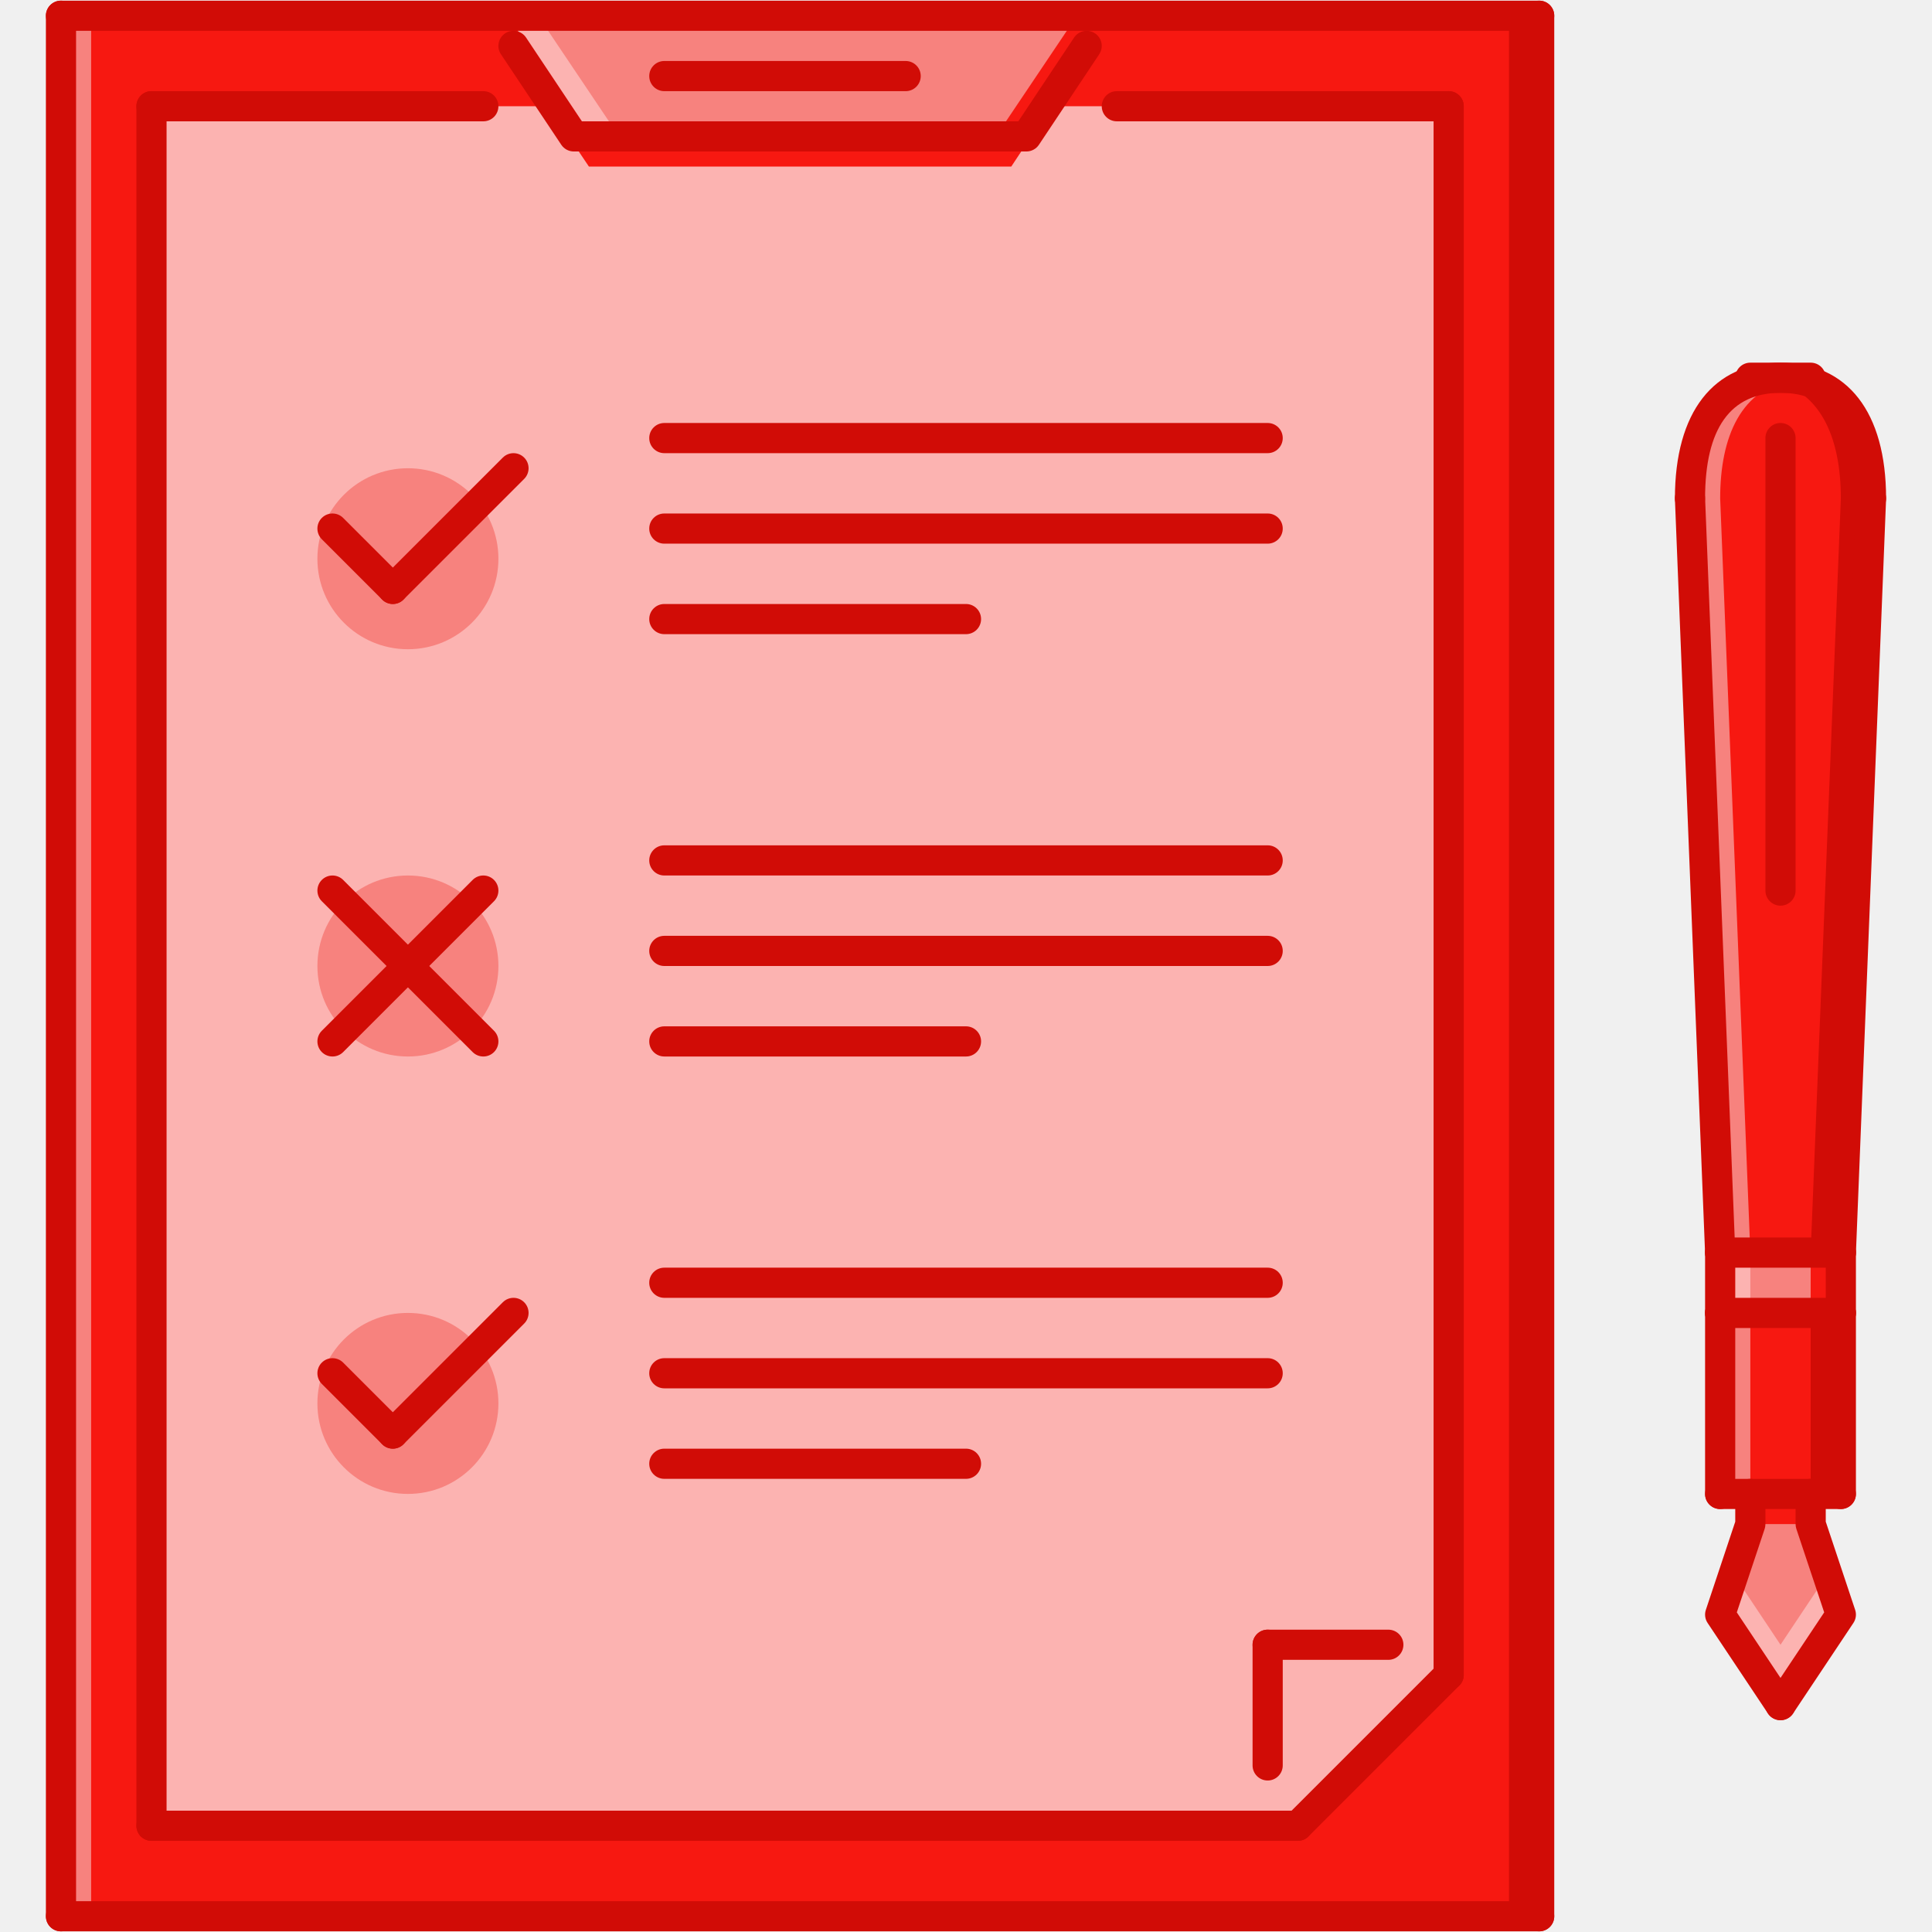
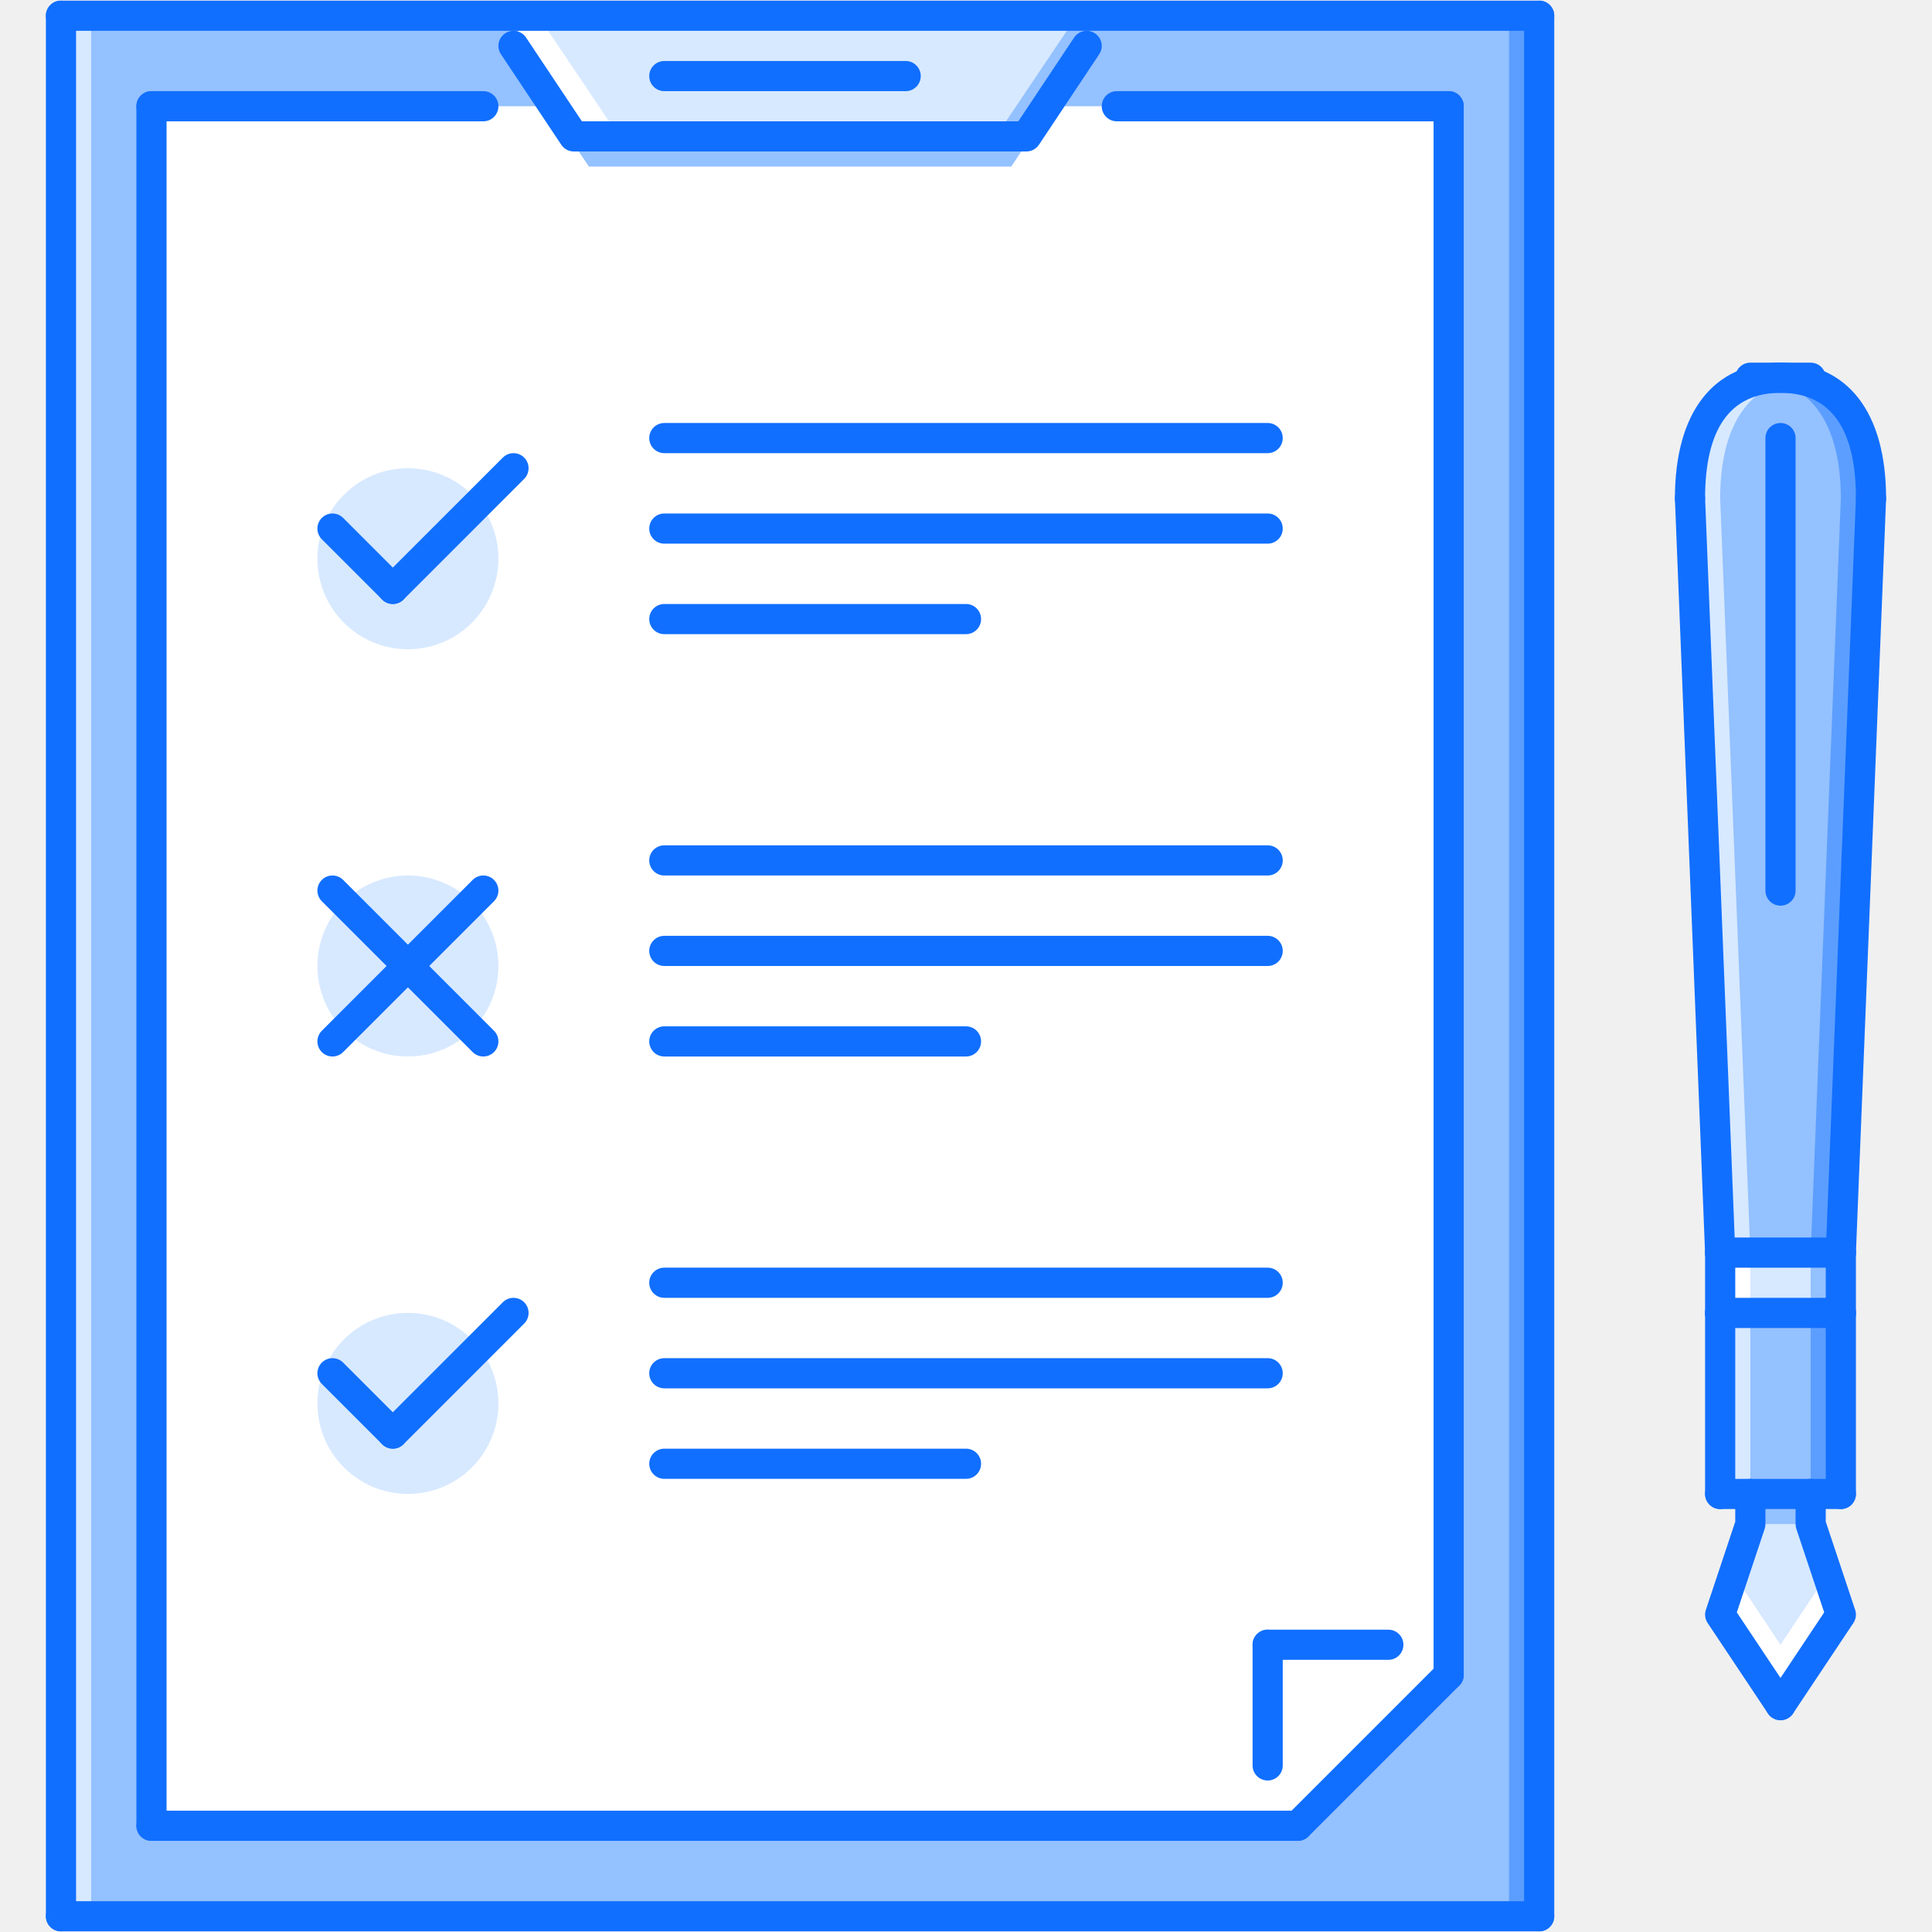
<svg xmlns="http://www.w3.org/2000/svg" version="1.1" id="Layer_1" x="0px" y="0px" width="512px" height="512px" viewBox="0 0 512 512" enable-background="new 0 0 512 512" xml:space="preserve">
-   <style>
- 	.clarity-0 {
- 	fill: #fcb3b1;
- 	}
- 
- 	.clarity-1 {
- 	fill: #f7827e;
- 	}
- 
- 	.clarity-2 {
- 	fill: #fa4943;
- 	}
- 
- 	.clarity-3 {
- 	fill: #f71811;
- 	}
- 
- 	.clarity-4 {
- 	fill: #d10c06;
- 	}
- </style>
  <g id="_x32_5_check_x2C__list_x2C__tablet_x2C__document_x2C__pen_x2C__work_x2C__office_1_">
    <g>
      <g>
-         <polygon class="clarity-1" points="479.846,395.904 479.846,403.899 487.841,427.883 471.852,451.866 455.862,427.883      463.857,403.899 463.857,395.904    " />
-       </g>
-     </g>
-     <g>
-       <g>
-         <polygon class="clarity-0" points="471.852,435.877 459.414,417.227 455.862,427.883 471.852,451.866 487.841,427.883      484.288,417.227    " />
-       </g>
-     </g>
-     <g>
-       <g>
-         <polygon class="clarity-3" points="487.841,347.938 487.841,395.904 479.846,395.904 463.857,395.904 455.862,395.904      455.862,347.938    " />
-       </g>
-     </g>
-     <g>
-       <g>
-         <rect x="455.862" y="331.948" class="clarity-1" width="31.979" height="15.989" />
-       </g>
-     </g>
-     <g>
-       <g>
-         <path class="clarity-3" d="M495.835,132.084l-7.994,199.864h-31.979l-7.995-199.864c0-17.667,6.316-31.978,23.984-31.978h0.796     C489.684,100.582,495.835,114.658,495.835,132.084z" />
-       </g>
-     </g>
-     <g>
-       <g>
-         <path class="clarity-1" d="M463.857,331.948l-7.995-199.864c0-16.208,5.434-29.448,19.955-31.549     c-1.046-0.156-2.022-0.398-3.17-0.429h-0.796c-17.668,0-23.984,14.311-23.984,31.978l7.995,199.864v15.989v47.967h7.995v-47.967     V331.948z" />
-       </g>
-     </g>
-     <g>
-       <g>
-         <path class="clarity-4" d="M479.846,331.948l7.995-199.864c0-16.208-5.435-29.448-19.956-31.549c1.047-0.156,2.022-0.398,3.17-0.429     h0.797c17.668,0,23.983,14.311,23.983,31.978l-7.994,199.864v15.989v47.967h-7.995v-47.967V331.948z" />
-       </g>
-     </g>
-     <g>
-       <g>
-         <rect x="463.857" y="395.904" class="clarity-3" width="15.988" height="7.995" />
-       </g>
-     </g>
-     <g>
-       <g>
-         <rect x="16.162" y="4.171" class="clarity-3" width="391.732" height="503.657" />
-       </g>
-     </g>
-     <g>
-       <g>
-         <polygon class="clarity-0" points="343.938,483.845 40.146,483.845 40.146,28.155 383.911,28.155 383.911,443.872    " />
-       </g>
-     </g>
-     <g>
-       <g>
-         <polygon class="clarity-1" points="289.147,4.171 134.582,4.171 156.067,36.149 267.998,36.149    " />
-       </g>
-     </g>
-     <g>
-       <g>
-         <polygon class="clarity-0" points="134.582,4.171 156.067,36.149 164.062,36.149 142.576,4.171    " />
-       </g>
-     </g>
-     <g>
-       <g>
-         <polygon class="clarity-3" points="293.395,4.171 271.909,36.149 263.915,36.149 285.4,4.171    " />
-       </g>
-     </g>
-     <g>
-       <g>
-         <rect x="16.162" y="4.171" class="clarity-1" width="7.995" height="503.657" />
-       </g>
-     </g>
-     <g>
-       <g>
-         <rect x="399.9" y="4.171" class="clarity-4" width="7.994" height="503.657" />
-       </g>
-     </g>
-     <g>
-       <g>
-         <polygon class="clarity-3" points="339.941,487.842 387.908,487.842 387.908,439.875    " />
-       </g>
-     </g>
-     <g>
-       <g>
-         <polygon class="clarity-3" points="267.998,36.149 156.067,36.149 139.953,12.166 134.582,12.166 156.067,44.144 267.998,44.144      289.147,12.166 283.854,12.166    " />
-       </g>
-     </g>
-     <g>
-       <g>
-         <path class="clarity-1" d="M132.083,256c0,13.248-10.735,23.983-23.984,23.983S84.116,269.248,84.116,256     c0-13.249,10.735-23.984,23.984-23.984S132.083,242.751,132.083,256z" />
-       </g>
-     </g>
-     <g>
-       <g>
-         <path class="clarity-1" d="M132.083,148.073c0,13.249-10.735,23.983-23.984,23.983s-23.984-10.734-23.984-23.983     S94.851,124.09,108.1,124.09S132.083,134.824,132.083,148.073z" />
-       </g>
-     </g>
-     <g>
-       <g>
-         <path class="clarity-1" d="M132.083,371.921c0,13.249-10.735,23.983-23.984,23.983s-23.984-10.734-23.984-23.983     s10.735-23.983,23.984-23.983S132.083,358.672,132.083,371.921z" />
-       </g>
-     </g>
-     <g>
-       <g>
-         <rect x="455.862" y="331.948" class="clarity-0" width="7.995" height="15.989" />
-       </g>
-     </g>
-     <g>
-       <g>
-         <rect x="479.846" y="331.948" class="clarity-3" width="7.995" height="15.989" />
+         <polygon fill="#D7E9FF" points="479.846,395.904 479.846,403.899 487.841,427.883 471.852,451.866 455.862,427.883      463.857,403.899 463.857,395.904    " />
+       </g>
+     </g>
+     <g>
+       <g>
+         <polygon fill="#FFFFFF" points="471.852,435.877 459.414,417.227 455.862,427.883 471.852,451.866 487.841,427.883      484.288,417.227    " />
+       </g>
+     </g>
+     <g>
+       <g>
+         <polygon fill="#94C1FF" points="487.841,347.938 487.841,395.904 479.846,395.904 463.857,395.904 455.862,395.904      455.862,347.938    " />
+       </g>
+     </g>
+     <g>
+       <g>
+         <rect x="455.862" y="331.948" fill="#D7E9FF" width="31.979" height="15.989" />
+       </g>
+     </g>
+     <g>
+       <g>
+         <path fill="#94C1FF" d="M495.835,132.084l-7.994,199.864h-31.979l-7.995-199.864c0-17.667,6.316-31.978,23.984-31.978h0.796     C489.684,100.582,495.835,114.658,495.835,132.084z" />
+       </g>
+     </g>
+     <g>
+       <g>
+         <path fill="#D7E9FF" d="M463.857,331.948l-7.995-199.864c0-16.208,5.434-29.448,19.955-31.549     c-1.046-0.156-2.022-0.398-3.17-0.429h-0.796c-17.668,0-23.984,14.311-23.984,31.978l7.995,199.864v15.989v47.967h7.995v-47.967     V331.948z" />
+       </g>
+     </g>
+     <g>
+       <g>
+         <path fill="#5C9EFF" d="M479.846,331.948l7.995-199.864c0-16.208-5.435-29.448-19.956-31.549c1.047-0.156,2.022-0.398,3.17-0.429     h0.797c17.668,0,23.983,14.311,23.983,31.978l-7.994,199.864v15.989v47.967h-7.995v-47.967V331.948z" />
+       </g>
+     </g>
+     <g>
+       <g>
+         <rect x="463.857" y="395.904" fill="#94C1FF" width="15.988" height="7.995" />
+       </g>
+     </g>
+     <g>
+       <g>
+         <rect x="16.162" y="4.171" fill="#94C1FF" width="391.732" height="503.657" />
+       </g>
+     </g>
+     <g>
+       <g>
+         <polygon fill="#FFFFFF" points="343.938,483.845 40.146,483.845 40.146,28.155 383.911,28.155 383.911,443.872    " />
+       </g>
+     </g>
+     <g>
+       <g>
+         <polygon fill="#D7E9FF" points="289.147,4.171 134.582,4.171 156.067,36.149 267.998,36.149    " />
+       </g>
+     </g>
+     <g>
+       <g>
+         <polygon fill="#FFFFFF" points="134.582,4.171 156.067,36.149 164.062,36.149 142.576,4.171    " />
+       </g>
+     </g>
+     <g>
+       <g>
+         <polygon fill="#94C1FF" points="293.395,4.171 271.909,36.149 263.915,36.149 285.4,4.171    " />
+       </g>
+     </g>
+     <g>
+       <g>
+         <rect x="16.162" y="4.171" fill="#D7E9FF" width="7.995" height="503.657" />
+       </g>
+     </g>
+     <g>
+       <g>
+         <rect x="399.9" y="4.171" fill="#5C9EFF" width="7.994" height="503.657" />
+       </g>
+     </g>
+     <g>
+       <g>
+         <polygon fill="#94C1FF" points="339.941,487.842 387.908,487.842 387.908,439.875    " />
+       </g>
+     </g>
+     <g>
+       <g>
+         <polygon fill="#94C1FF" points="267.998,36.149 156.067,36.149 139.953,12.166 134.582,12.166 156.067,44.144 267.998,44.144      289.147,12.166 283.854,12.166    " />
+       </g>
+     </g>
+     <g>
+       <g>
+         <path fill="#D7E9FF" d="M132.083,256c0,13.248-10.735,23.983-23.984,23.983S84.116,269.248,84.116,256     c0-13.249,10.735-23.984,23.984-23.984S132.083,242.751,132.083,256z" />
+       </g>
+     </g>
+     <g>
+       <g>
+         <path fill="#D7E9FF" d="M132.083,148.073c0,13.249-10.735,23.983-23.984,23.983s-23.984-10.734-23.984-23.983     S94.851,124.09,108.1,124.09S132.083,134.824,132.083,148.073z" />
+       </g>
+     </g>
+     <g>
+       <g>
+         <path fill="#D7E9FF" d="M132.083,371.921c0,13.249-10.735,23.983-23.984,23.983s-23.984-10.734-23.984-23.983     s10.735-23.983,23.984-23.983S132.083,358.672,132.083,371.921z" />
+       </g>
+     </g>
+     <g>
+       <g>
+         <rect x="455.862" y="331.948" fill="#FFFFFF" width="7.995" height="15.989" />
+       </g>
+     </g>
+     <g>
+       <g>
+         <rect x="479.846" y="331.948" fill="#94C1FF" width="7.995" height="15.989" />
      </g>
    </g>
    <g id="_x32_5_check_x2C__list_x2C__tablet_x2C__document_x2C__pen_x2C__work_x2C__office">
      <g>
        <g>
-           <path class="clarity-4" d="M272.003,40.146H152.07c-1.335,0-2.584-0.671-3.326-1.78l-15.989-23.984      c-1.226-1.834-0.726-4.317,1.109-5.543c1.819-1.218,4.31-0.733,5.543,1.108l14.802,22.204h115.656L284.65,9.948      c1.227-1.842,3.725-2.326,5.543-1.108c1.835,1.226,2.335,3.701,1.109,5.543l-15.974,23.984      C274.587,39.476,273.338,40.146,272.003,40.146z" />
-         </g>
-       </g>
-       <g>
-         <g>
-           <path class="clarity-4" d="M128.086,32.152h-87.94c-2.21,0-3.998-1.788-3.998-3.997c0-2.21,1.788-3.998,3.998-3.998h87.94      c2.209,0,3.998,1.788,3.998,3.998C132.083,30.364,130.295,32.152,128.086,32.152z" />
-         </g>
-       </g>
-       <g>
-         <g>
-           <path class="clarity-4" d="M383.911,32.152h-87.94c-2.209,0-3.997-1.788-3.997-3.997c0-2.21,1.788-3.998,3.997-3.998h87.94      c2.21,0,3.997,1.788,3.997,3.998C387.908,30.364,386.121,32.152,383.911,32.152z" />
-         </g>
-       </g>
-       <g>
-         <g>
-           <path class="clarity-4" d="M240.01,24.158h-63.957c-2.209,0-3.997-1.788-3.997-3.998c0-2.209,1.788-3.997,3.997-3.997h63.957      c2.209,0,3.998,1.788,3.998,3.997C244.007,22.37,242.219,24.158,240.01,24.158z" />
-         </g>
-       </g>
-       <g>
-         <g>
-           <g>
-             <path class="clarity-4" d="M367.922,439.875h-31.979c-2.209,0-3.997-1.788-3.997-3.998c0-2.209,1.788-3.997,3.997-3.997h31.979       c2.21,0,3.998,1.788,3.998,3.997C371.92,438.087,370.132,439.875,367.922,439.875z" />
-           </g>
-         </g>
-         <g>
-           <g>
-             <path class="clarity-4" d="M335.943,471.853c-2.209,0-3.997-1.788-3.997-3.997v-31.979c0-2.209,1.788-3.997,3.997-3.997       c2.21,0,3.998,1.788,3.998,3.997v31.979C339.941,470.064,338.153,471.853,335.943,471.853z" />
-           </g>
-         </g>
-       </g>
-       <g>
-         <g>
-           <path class="clarity-4" d="M40.146,487.842c-2.21,0-3.998-1.787-3.998-3.997V28.155c0-2.21,1.788-3.998,3.998-3.998      c2.209,0,3.997,1.788,3.997,3.998v455.689C44.143,486.055,42.355,487.842,40.146,487.842z" />
-         </g>
-       </g>
-       <g>
-         <g>
-           <path class="clarity-4" d="M383.911,447.869c-2.209,0-3.997-1.788-3.997-3.997V28.155c0-2.21,1.788-3.998,3.997-3.998      c2.21,0,3.997,1.788,3.997,3.998v415.717C387.908,446.081,386.121,447.869,383.911,447.869z" />
-         </g>
-       </g>
-       <g>
-         <g>
-           <path class="clarity-4" d="M343.938,487.842c-1.022,0-2.046-0.391-2.826-1.171c-1.562-1.562-1.562-4.091,0-5.652l39.973-39.973      c1.562-1.562,4.091-1.562,5.652,0s1.562,4.091,0,5.652l-39.973,39.973C345.984,487.451,344.961,487.842,343.938,487.842z" />
-         </g>
-       </g>
-       <g>
-         <g>
-           <path class="clarity-4" d="M343.938,487.842H40.146c-2.21,0-3.998-1.787-3.998-3.997s1.788-3.997,3.998-3.997h303.792      c2.21,0,3.997,1.787,3.997,3.997S346.148,487.842,343.938,487.842z" />
-         </g>
-       </g>
-       <g>
-         <g>
-           <path class="clarity-4" d="M407.895,511.826c-2.209,0-3.997-1.788-3.997-3.998V4.171c0-2.209,1.788-3.998,3.997-3.998      c2.21,0,3.998,1.788,3.998,3.998v503.657C411.893,510.038,410.104,511.826,407.895,511.826z" />
-         </g>
-       </g>
-       <g>
-         <g>
-           <path class="clarity-4" d="M407.895,511.826H16.162c-2.209,0-3.998-1.788-3.998-3.998c0-2.209,1.788-3.997,3.998-3.997h391.732      c2.21,0,3.998,1.788,3.998,3.997C411.893,510.038,410.104,511.826,407.895,511.826z" />
-         </g>
-       </g>
-       <g>
-         <g>
-           <path class="clarity-4" d="M16.162,511.826c-2.209,0-3.998-1.788-3.998-3.998V4.171c0-2.209,1.788-3.998,3.998-3.998      s3.998,1.788,3.998,3.998v503.657C20.16,510.038,18.372,511.826,16.162,511.826z" />
-         </g>
-       </g>
-       <g>
-         <g>
-           <path class="clarity-4" d="M407.895,8.168H16.162c-2.209,0-3.998-1.788-3.998-3.997s1.788-3.998,3.998-3.998h391.732      c2.21,0,3.998,1.788,3.998,3.998S410.104,8.168,407.895,8.168z" />
-         </g>
-       </g>
-       <g>
-         <g>
-           <g>
-             <path class="clarity-4" d="M471.852,455.871c-1.288,0-2.553-0.624-3.326-1.779l-15.989-23.984       c-0.687-1.022-0.858-2.311-0.468-3.481l7.791-23.367v-7.347c0-2.209,1.788-3.997,3.998-3.997c2.209,0,3.996,1.788,3.996,3.997       v7.995c0,0.429-0.069,0.858-0.202,1.265l-7.378,22.125l14.904,22.36c1.226,1.835,0.726,4.317-1.109,5.543       C473.39,455.652,472.616,455.871,471.852,455.871z" />
-           </g>
-         </g>
-         <g>
-           <g>
-             <path class="clarity-4" d="M471.852,455.871c-0.766,0-1.538-0.219-2.218-0.671c-1.834-1.226-2.334-3.708-1.108-5.543l14.904-22.36       l-7.378-22.125c-0.133-0.406-0.203-0.836-0.203-1.265v-7.995c0-2.209,1.788-3.997,3.997-3.997c2.21,0,3.998,1.788,3.998,3.997       v7.347l7.791,23.367c0.391,1.171,0.219,2.459-0.469,3.481l-15.988,23.984C474.404,455.247,473.14,455.871,471.852,455.871z" />
-           </g>
-         </g>
-         <g>
-           <g>
-             <path class="clarity-4" d="M487.841,335.953h-31.979c-2.21,0-3.997-1.788-3.997-3.997c0-2.21,1.787-3.997,3.997-3.997h31.979       c2.209,0,3.997,1.787,3.997,3.997C491.838,334.165,490.05,335.953,487.841,335.953z" />
-           </g>
-         </g>
-         <g>
-           <g>
-             <path class="clarity-4" d="M455.862,335.953c-2.14,0-3.911-1.687-3.997-3.841L443.87,132.24c-0.085-2.201,1.632-4.06,3.842-4.153       c2.318,0.156,4.067,1.632,4.153,3.841l7.994,199.872c0.086,2.202-1.632,4.06-3.841,4.153       C455.972,335.953,455.917,335.953,455.862,335.953z" />
-           </g>
-         </g>
-         <g>
-           <g>
-             <path class="clarity-4" d="M487.841,335.953c-0.055,0-0.102,0-0.156,0c-2.21-0.094-3.927-1.951-3.841-4.153l7.994-199.872       c0.094-2.209,2.084-3.661,4.153-3.841c2.21,0.094,3.927,1.952,3.841,4.153l-7.994,199.872       C491.752,334.267,489.979,335.953,487.841,335.953z" />
-           </g>
-         </g>
-         <g>
-           <g>
-             <path class="clarity-4" d="M495.835,136.082c-2.209,0-3.997-1.788-3.997-3.998c0-18.565-6.723-27.98-19.986-27.98       c-13.265,0-19.986,9.415-19.986,27.98c0,2.21-1.788,3.998-3.998,3.998c-2.209,0-3.997-1.788-3.997-3.998       c0-22.859,10.196-35.976,27.981-35.976s27.98,13.116,27.98,35.976C499.832,134.294,498.045,136.082,495.835,136.082z" />
-           </g>
-         </g>
-         <g>
-           <g>
-             <path class="clarity-4" d="M479.846,104.104h-15.988c-2.21,0-3.998-1.788-3.998-3.998s1.788-3.998,3.998-3.998h15.988       c2.21,0,3.998,1.788,3.998,3.998S482.056,104.104,479.846,104.104z" />
-           </g>
-         </g>
-         <g>
-           <g>
-             <path class="clarity-4" d="M471.852,240.011c-2.21,0-3.998-1.788-3.998-3.997V116.095c0-2.209,1.788-3.997,3.998-3.997       c2.209,0,3.997,1.788,3.997,3.997v119.919C475.849,238.223,474.061,240.011,471.852,240.011z" />
-           </g>
-         </g>
-         <g>
-           <g>
-             <path class="clarity-4" d="M487.841,351.942h-31.979c-2.21,0-3.997-1.788-3.997-3.997c0-2.21,1.787-3.998,3.997-3.998h31.979       c2.209,0,3.997,1.788,3.997,3.998C491.838,350.154,490.05,351.942,487.841,351.942z" />
-           </g>
-         </g>
-         <g>
-           <g>
-             <path class="clarity-4" d="M487.841,351.942c-2.21,0-3.997-1.788-3.997-3.997v-15.989c0-2.21,1.787-3.997,3.997-3.997       c2.209,0,3.997,1.787,3.997,3.997v15.989C491.838,350.154,490.05,351.942,487.841,351.942z" />
-           </g>
-         </g>
-         <g>
-           <g>
-             <path class="clarity-4" d="M455.862,351.942c-2.21,0-3.997-1.788-3.997-3.997v-15.989c0-2.21,1.787-3.997,3.997-3.997       s3.997,1.787,3.997,3.997v15.989C459.859,350.154,458.072,351.942,455.862,351.942z" />
-           </g>
-         </g>
-         <g>
-           <g>
-             <path class="clarity-4" d="M487.841,399.91h-31.979c-2.21,0-3.997-1.788-3.997-3.998c0-2.209,1.787-3.997,3.997-3.997h31.979       c2.209,0,3.997,1.788,3.997,3.997C491.838,398.122,490.05,399.91,487.841,399.91z" />
-           </g>
-         </g>
-         <g>
-           <g>
-             <path class="clarity-4" d="M487.841,399.91c-2.21,0-3.997-1.788-3.997-3.998v-47.967c0-2.21,1.787-3.998,3.997-3.998       c2.209,0,3.997,1.788,3.997,3.998v47.967C491.838,398.122,490.05,399.91,487.841,399.91z" />
-           </g>
-         </g>
-         <g>
-           <g>
-             <path class="clarity-4" d="M455.862,399.91c-2.21,0-3.997-1.788-3.997-3.998v-47.967c0-2.21,1.787-3.998,3.997-3.998       s3.997,1.788,3.997,3.998v47.967C459.859,398.122,458.072,399.91,455.862,399.91z" />
-           </g>
-         </g>
-       </g>
-       <g>
-         <g>
-           <path class="clarity-4" d="M104.102,160.065c-1.022,0-2.045-0.391-2.826-1.171l-15.989-15.989c-1.561-1.562-1.561-4.091,0-5.653      c1.562-1.561,4.091-1.561,5.653,0l15.989,15.989c1.562,1.561,1.562,4.091,0,5.652      C106.148,159.675,105.125,160.065,104.102,160.065z" />
-         </g>
-       </g>
-       <g>
-         <g>
-           <path class="clarity-4" d="M104.102,160.065c-1.022,0-2.045-0.391-2.826-1.171c-1.562-1.562-1.562-4.091,0-5.652l31.979-31.978      c1.562-1.562,4.091-1.562,5.652,0s1.562,4.091,0,5.652l-31.979,31.978C106.148,159.675,105.125,160.065,104.102,160.065z" />
-         </g>
-       </g>
-       <g>
-         <g>
-           <path class="clarity-4" d="M335.943,120.092h-159.89c-2.209,0-3.997-1.788-3.997-3.998c0-2.209,1.788-3.997,3.997-3.997h159.89      c2.21,0,3.998,1.788,3.998,3.997C339.941,118.305,338.153,120.092,335.943,120.092z" />
-         </g>
-       </g>
-       <g>
-         <g>
-           <path class="clarity-4" d="M335.943,144.076h-159.89c-2.209,0-3.997-1.788-3.997-3.997c0-2.21,1.788-3.998,3.997-3.998h159.89      c2.21,0,3.998,1.788,3.998,3.998C339.941,142.288,338.153,144.076,335.943,144.076z" />
-         </g>
-       </g>
-       <g>
-         <g>
-           <path class="clarity-4" d="M255.999,168.06h-79.945c-2.209,0-3.997-1.788-3.997-3.997s1.788-3.997,3.997-3.997h79.945      c2.209,0,3.998,1.788,3.998,3.997S258.208,168.06,255.999,168.06z" />
-         </g>
-       </g>
-       <g>
-         <g>
-           <path class="clarity-4" d="M88.113,279.983c-1.022,0-2.045-0.391-2.826-1.171c-1.561-1.562-1.561-4.091,0-5.652l39.973-39.973      c1.562-1.562,4.091-1.562,5.652,0s1.562,4.091,0,5.652l-39.973,39.973C90.159,279.593,89.136,279.983,88.113,279.983z" />
-         </g>
-       </g>
-       <g>
-         <g>
-           <path class="clarity-4" d="M128.086,279.983c-1.023,0-2.045-0.391-2.826-1.171L85.287,238.84c-1.561-1.562-1.561-4.091,0-5.652      c1.562-1.562,4.091-1.562,5.653,0l39.973,39.973c1.562,1.562,1.562,4.091,0,5.652      C130.131,279.593,129.109,279.983,128.086,279.983z" />
-         </g>
-       </g>
-       <g>
-         <g>
-           <path class="clarity-4" d="M335.943,232.016h-159.89c-2.209,0-3.997-1.788-3.997-3.998c0-2.209,1.788-3.997,3.997-3.997h159.89      c2.21,0,3.998,1.788,3.998,3.997C339.941,230.229,338.153,232.016,335.943,232.016z" />
-         </g>
-       </g>
-       <g>
-         <g>
-           <path class="clarity-4" d="M335.943,256h-159.89c-2.209,0-3.997-1.788-3.997-3.998s1.788-3.997,3.997-3.997h159.89      c2.21,0,3.998,1.788,3.998,3.997S338.153,256,335.943,256z" />
-         </g>
-       </g>
-       <g>
-         <g>
-           <path class="clarity-4" d="M255.999,279.983h-79.945c-2.209,0-3.997-1.788-3.997-3.997s1.788-3.997,3.997-3.997h79.945      c2.209,0,3.998,1.788,3.998,3.997S258.208,279.983,255.999,279.983z" />
-         </g>
-       </g>
-       <g>
-         <g>
-           <path class="clarity-4" d="M104.102,383.912c-1.022,0-2.045-0.39-2.826-1.17l-15.989-15.99c-1.561-1.561-1.561-4.09,0-5.652      c1.562-1.561,4.091-1.561,5.653,0l15.989,15.99c1.562,1.561,1.562,4.09,0,5.652      C106.148,383.522,105.125,383.912,104.102,383.912z" />
-         </g>
-       </g>
-       <g>
-         <g>
-           <path class="clarity-4" d="M104.102,383.912c-1.022,0-2.045-0.39-2.826-1.17c-1.562-1.562-1.562-4.092,0-5.652l31.979-31.979      c1.562-1.562,4.091-1.562,5.652,0c1.562,1.561,1.562,4.091,0,5.652l-31.979,31.979      C106.148,383.522,105.125,383.912,104.102,383.912z" />
-         </g>
-       </g>
-       <g>
-         <g>
-           <path class="clarity-4" d="M335.943,343.939h-159.89c-2.209,0-3.997-1.787-3.997-3.997c0-2.209,1.788-3.997,3.997-3.997h159.89      c2.21,0,3.998,1.788,3.998,3.997C339.941,342.152,338.153,343.939,335.943,343.939z" />
-         </g>
-       </g>
-       <g>
-         <g>
-           <path class="clarity-4" d="M335.943,367.924h-159.89c-2.209,0-3.997-1.788-3.997-3.998c0-2.209,1.788-3.997,3.997-3.997h159.89      c2.21,0,3.998,1.788,3.998,3.997C339.941,366.136,338.153,367.924,335.943,367.924z" />
-         </g>
-       </g>
-       <g>
-         <g>
-           <path class="clarity-4" d="M255.999,391.907h-79.945c-2.209,0-3.997-1.788-3.997-3.997s1.788-3.998,3.997-3.998h79.945      c2.209,0,3.998,1.789,3.998,3.998S258.208,391.907,255.999,391.907z" />
+           <path fill="#116FFF" d="M272.003,40.146H152.07c-1.335,0-2.584-0.671-3.326-1.78l-15.989-23.984      c-1.226-1.834-0.726-4.317,1.109-5.543c1.819-1.218,4.31-0.733,5.543,1.108l14.802,22.204h115.656L284.65,9.948      c1.227-1.842,3.725-2.326,5.543-1.108c1.835,1.226,2.335,3.701,1.109,5.543l-15.974,23.984      C274.587,39.476,273.338,40.146,272.003,40.146z" />
+         </g>
+       </g>
+       <g>
+         <g>
+           <path fill="#116FFF" d="M128.086,32.152h-87.94c-2.21,0-3.998-1.788-3.998-3.997c0-2.21,1.788-3.998,3.998-3.998h87.94      c2.209,0,3.998,1.788,3.998,3.998C132.083,30.364,130.295,32.152,128.086,32.152z" />
+         </g>
+       </g>
+       <g>
+         <g>
+           <path fill="#116FFF" d="M383.911,32.152h-87.94c-2.209,0-3.997-1.788-3.997-3.997c0-2.21,1.788-3.998,3.997-3.998h87.94      c2.21,0,3.997,1.788,3.997,3.998C387.908,30.364,386.121,32.152,383.911,32.152z" />
+         </g>
+       </g>
+       <g>
+         <g>
+           <path fill="#116FFF" d="M240.01,24.158h-63.957c-2.209,0-3.997-1.788-3.997-3.998c0-2.209,1.788-3.997,3.997-3.997h63.957      c2.209,0,3.998,1.788,3.998,3.997C244.007,22.37,242.219,24.158,240.01,24.158z" />
+         </g>
+       </g>
+       <g>
+         <g>
+           <g>
+             <path fill="#116FFF" d="M367.922,439.875h-31.979c-2.209,0-3.997-1.788-3.997-3.998c0-2.209,1.788-3.997,3.997-3.997h31.979       c2.21,0,3.998,1.788,3.998,3.997C371.92,438.087,370.132,439.875,367.922,439.875z" />
+           </g>
+         </g>
+         <g>
+           <g>
+             <path fill="#116FFF" d="M335.943,471.853c-2.209,0-3.997-1.788-3.997-3.997v-31.979c0-2.209,1.788-3.997,3.997-3.997       c2.21,0,3.998,1.788,3.998,3.997v31.979C339.941,470.064,338.153,471.853,335.943,471.853z" />
+           </g>
+         </g>
+       </g>
+       <g>
+         <g>
+           <path fill="#116FFF" d="M40.146,487.842c-2.21,0-3.998-1.787-3.998-3.997V28.155c0-2.21,1.788-3.998,3.998-3.998      c2.209,0,3.997,1.788,3.997,3.998v455.689C44.143,486.055,42.355,487.842,40.146,487.842z" />
+         </g>
+       </g>
+       <g>
+         <g>
+           <path fill="#116FFF" d="M383.911,447.869c-2.209,0-3.997-1.788-3.997-3.997V28.155c0-2.21,1.788-3.998,3.997-3.998      c2.21,0,3.997,1.788,3.997,3.998v415.717C387.908,446.081,386.121,447.869,383.911,447.869z" />
+         </g>
+       </g>
+       <g>
+         <g>
+           <path fill="#116FFF" d="M343.938,487.842c-1.022,0-2.046-0.391-2.826-1.171c-1.562-1.562-1.562-4.091,0-5.652l39.973-39.973      c1.562-1.562,4.091-1.562,5.652,0s1.562,4.091,0,5.652l-39.973,39.973C345.984,487.451,344.961,487.842,343.938,487.842z" />
+         </g>
+       </g>
+       <g>
+         <g>
+           <path fill="#116FFF" d="M343.938,487.842H40.146c-2.21,0-3.998-1.787-3.998-3.997s1.788-3.997,3.998-3.997h303.792      c2.21,0,3.997,1.787,3.997,3.997S346.148,487.842,343.938,487.842z" />
+         </g>
+       </g>
+       <g>
+         <g>
+           <path fill="#116FFF" d="M407.895,511.826c-2.209,0-3.997-1.788-3.997-3.998V4.171c0-2.209,1.788-3.998,3.997-3.998      c2.21,0,3.998,1.788,3.998,3.998v503.657C411.893,510.038,410.104,511.826,407.895,511.826z" />
+         </g>
+       </g>
+       <g>
+         <g>
+           <path fill="#116FFF" d="M407.895,511.826H16.162c-2.209,0-3.998-1.788-3.998-3.998c0-2.209,1.788-3.997,3.998-3.997h391.732      c2.21,0,3.998,1.788,3.998,3.997C411.893,510.038,410.104,511.826,407.895,511.826z" />
+         </g>
+       </g>
+       <g>
+         <g>
+           <path fill="#116FFF" d="M16.162,511.826c-2.209,0-3.998-1.788-3.998-3.998V4.171c0-2.209,1.788-3.998,3.998-3.998      s3.998,1.788,3.998,3.998v503.657C20.16,510.038,18.372,511.826,16.162,511.826z" />
+         </g>
+       </g>
+       <g>
+         <g>
+           <path fill="#116FFF" d="M407.895,8.168H16.162c-2.209,0-3.998-1.788-3.998-3.997s1.788-3.998,3.998-3.998h391.732      c2.21,0,3.998,1.788,3.998,3.998S410.104,8.168,407.895,8.168z" />
+         </g>
+       </g>
+       <g>
+         <g>
+           <g>
+             <path fill="#116FFF" d="M471.852,455.871c-1.288,0-2.553-0.624-3.326-1.779l-15.989-23.984       c-0.687-1.022-0.858-2.311-0.468-3.481l7.791-23.367v-7.347c0-2.209,1.788-3.997,3.998-3.997c2.209,0,3.996,1.788,3.996,3.997       v7.995c0,0.429-0.069,0.858-0.202,1.265l-7.378,22.125l14.904,22.36c1.226,1.835,0.726,4.317-1.109,5.543       C473.39,455.652,472.616,455.871,471.852,455.871z" />
+           </g>
+         </g>
+         <g>
+           <g>
+             <path fill="#116FFF" d="M471.852,455.871c-0.766,0-1.538-0.219-2.218-0.671c-1.834-1.226-2.334-3.708-1.108-5.543l14.904-22.36       l-7.378-22.125c-0.133-0.406-0.203-0.836-0.203-1.265v-7.995c0-2.209,1.788-3.997,3.997-3.997c2.21,0,3.998,1.788,3.998,3.997       v7.347l7.791,23.367c0.391,1.171,0.219,2.459-0.469,3.481l-15.988,23.984C474.404,455.247,473.14,455.871,471.852,455.871z" />
+           </g>
+         </g>
+         <g>
+           <g>
+             <path fill="#116FFF" d="M487.841,335.953h-31.979c-2.21,0-3.997-1.788-3.997-3.997c0-2.21,1.787-3.997,3.997-3.997h31.979       c2.209,0,3.997,1.787,3.997,3.997C491.838,334.165,490.05,335.953,487.841,335.953z" />
+           </g>
+         </g>
+         <g>
+           <g>
+             <path fill="#116FFF" d="M455.862,335.953c-2.14,0-3.911-1.687-3.997-3.841L443.87,132.24c-0.085-2.201,1.632-4.06,3.842-4.153       c2.318,0.156,4.067,1.632,4.153,3.841l7.994,199.872c0.086,2.202-1.632,4.06-3.841,4.153       C455.972,335.953,455.917,335.953,455.862,335.953z" />
+           </g>
+         </g>
+         <g>
+           <g>
+             <path fill="#116FFF" d="M487.841,335.953c-0.055,0-0.102,0-0.156,0c-2.21-0.094-3.927-1.951-3.841-4.153l7.994-199.872       c0.094-2.209,2.084-3.661,4.153-3.841c2.21,0.094,3.927,1.952,3.841,4.153l-7.994,199.872       C491.752,334.267,489.979,335.953,487.841,335.953z" />
+           </g>
+         </g>
+         <g>
+           <g>
+             <path fill="#116FFF" d="M495.835,136.082c-2.209,0-3.997-1.788-3.997-3.998c0-18.565-6.723-27.98-19.986-27.98       c-13.265,0-19.986,9.415-19.986,27.98c0,2.21-1.788,3.998-3.998,3.998c-2.209,0-3.997-1.788-3.997-3.998       c0-22.859,10.196-35.976,27.981-35.976s27.98,13.116,27.98,35.976C499.832,134.294,498.045,136.082,495.835,136.082z" />
+           </g>
+         </g>
+         <g>
+           <g>
+             <path fill="#116FFF" d="M479.846,104.104h-15.988c-2.21,0-3.998-1.788-3.998-3.998s1.788-3.998,3.998-3.998h15.988       c2.21,0,3.998,1.788,3.998,3.998S482.056,104.104,479.846,104.104z" />
+           </g>
+         </g>
+         <g>
+           <g>
+             <path fill="#116FFF" d="M471.852,240.011c-2.21,0-3.998-1.788-3.998-3.997V116.095c0-2.209,1.788-3.997,3.998-3.997       c2.209,0,3.997,1.788,3.997,3.997v119.919C475.849,238.223,474.061,240.011,471.852,240.011z" />
+           </g>
+         </g>
+         <g>
+           <g>
+             <path fill="#116FFF" d="M487.841,351.942h-31.979c-2.21,0-3.997-1.788-3.997-3.997c0-2.21,1.787-3.998,3.997-3.998h31.979       c2.209,0,3.997,1.788,3.997,3.998C491.838,350.154,490.05,351.942,487.841,351.942z" />
+           </g>
+         </g>
+         <g>
+           <g>
+             <path fill="#116FFF" d="M487.841,351.942c-2.21,0-3.997-1.788-3.997-3.997v-15.989c0-2.21,1.787-3.997,3.997-3.997       c2.209,0,3.997,1.787,3.997,3.997v15.989C491.838,350.154,490.05,351.942,487.841,351.942z" />
+           </g>
+         </g>
+         <g>
+           <g>
+             <path fill="#116FFF" d="M455.862,351.942c-2.21,0-3.997-1.788-3.997-3.997v-15.989c0-2.21,1.787-3.997,3.997-3.997       s3.997,1.787,3.997,3.997v15.989C459.859,350.154,458.072,351.942,455.862,351.942z" />
+           </g>
+         </g>
+         <g>
+           <g>
+             <path fill="#116FFF" d="M487.841,399.91h-31.979c-2.21,0-3.997-1.788-3.997-3.998c0-2.209,1.787-3.997,3.997-3.997h31.979       c2.209,0,3.997,1.788,3.997,3.997C491.838,398.122,490.05,399.91,487.841,399.91z" />
+           </g>
+         </g>
+         <g>
+           <g>
+             <path fill="#116FFF" d="M487.841,399.91c-2.21,0-3.997-1.788-3.997-3.998v-47.967c0-2.21,1.787-3.998,3.997-3.998       c2.209,0,3.997,1.788,3.997,3.998v47.967C491.838,398.122,490.05,399.91,487.841,399.91z" />
+           </g>
+         </g>
+         <g>
+           <g>
+             <path fill="#116FFF" d="M455.862,399.91c-2.21,0-3.997-1.788-3.997-3.998v-47.967c0-2.21,1.787-3.998,3.997-3.998       s3.997,1.788,3.997,3.998v47.967C459.859,398.122,458.072,399.91,455.862,399.91z" />
+           </g>
+         </g>
+       </g>
+       <g>
+         <g>
+           <path fill="#116FFF" d="M104.102,160.065c-1.022,0-2.045-0.391-2.826-1.171l-15.989-15.989c-1.561-1.562-1.561-4.091,0-5.653      c1.562-1.561,4.091-1.561,5.653,0l15.989,15.989c1.562,1.561,1.562,4.091,0,5.652      C106.148,159.675,105.125,160.065,104.102,160.065z" />
+         </g>
+       </g>
+       <g>
+         <g>
+           <path fill="#116FFF" d="M104.102,160.065c-1.022,0-2.045-0.391-2.826-1.171c-1.562-1.562-1.562-4.091,0-5.652l31.979-31.978      c1.562-1.562,4.091-1.562,5.652,0s1.562,4.091,0,5.652l-31.979,31.978C106.148,159.675,105.125,160.065,104.102,160.065z" />
+         </g>
+       </g>
+       <g>
+         <g>
+           <path fill="#116FFF" d="M335.943,120.092h-159.89c-2.209,0-3.997-1.788-3.997-3.998c0-2.209,1.788-3.997,3.997-3.997h159.89      c2.21,0,3.998,1.788,3.998,3.997C339.941,118.305,338.153,120.092,335.943,120.092z" />
+         </g>
+       </g>
+       <g>
+         <g>
+           <path fill="#116FFF" d="M335.943,144.076h-159.89c-2.209,0-3.997-1.788-3.997-3.997c0-2.21,1.788-3.998,3.997-3.998h159.89      c2.21,0,3.998,1.788,3.998,3.998C339.941,142.288,338.153,144.076,335.943,144.076z" />
+         </g>
+       </g>
+       <g>
+         <g>
+           <path fill="#116FFF" d="M255.999,168.06h-79.945c-2.209,0-3.997-1.788-3.997-3.997s1.788-3.997,3.997-3.997h79.945      c2.209,0,3.998,1.788,3.998,3.997S258.208,168.06,255.999,168.06z" />
+         </g>
+       </g>
+       <g>
+         <g>
+           <path fill="#116FFF" d="M88.113,279.983c-1.022,0-2.045-0.391-2.826-1.171c-1.561-1.562-1.561-4.091,0-5.652l39.973-39.973      c1.562-1.562,4.091-1.562,5.652,0s1.562,4.091,0,5.652l-39.973,39.973C90.159,279.593,89.136,279.983,88.113,279.983z" />
+         </g>
+       </g>
+       <g>
+         <g>
+           <path fill="#116FFF" d="M128.086,279.983c-1.023,0-2.045-0.391-2.826-1.171L85.287,238.84c-1.561-1.562-1.561-4.091,0-5.652      c1.562-1.562,4.091-1.562,5.653,0l39.973,39.973c1.562,1.562,1.562,4.091,0,5.652      C130.131,279.593,129.109,279.983,128.086,279.983z" />
+         </g>
+       </g>
+       <g>
+         <g>
+           <path fill="#116FFF" d="M335.943,232.016h-159.89c-2.209,0-3.997-1.788-3.997-3.998c0-2.209,1.788-3.997,3.997-3.997h159.89      c2.21,0,3.998,1.788,3.998,3.997C339.941,230.229,338.153,232.016,335.943,232.016z" />
+         </g>
+       </g>
+       <g>
+         <g>
+           <path fill="#116FFF" d="M335.943,256h-159.89c-2.209,0-3.997-1.788-3.997-3.998s1.788-3.997,3.997-3.997h159.89      c2.21,0,3.998,1.788,3.998,3.997S338.153,256,335.943,256z" />
+         </g>
+       </g>
+       <g>
+         <g>
+           <path fill="#116FFF" d="M255.999,279.983h-79.945c-2.209,0-3.997-1.788-3.997-3.997s1.788-3.997,3.997-3.997h79.945      c2.209,0,3.998,1.788,3.998,3.997S258.208,279.983,255.999,279.983z" />
+         </g>
+       </g>
+       <g>
+         <g>
+           <path fill="#116FFF" d="M104.102,383.912c-1.022,0-2.045-0.39-2.826-1.17l-15.989-15.99c-1.561-1.561-1.561-4.09,0-5.652      c1.562-1.561,4.091-1.561,5.653,0l15.989,15.99c1.562,1.561,1.562,4.09,0,5.652      C106.148,383.522,105.125,383.912,104.102,383.912z" />
+         </g>
+       </g>
+       <g>
+         <g>
+           <path fill="#116FFF" d="M104.102,383.912c-1.022,0-2.045-0.39-2.826-1.17c-1.562-1.562-1.562-4.092,0-5.652l31.979-31.979      c1.562-1.562,4.091-1.562,5.652,0c1.562,1.561,1.562,4.091,0,5.652l-31.979,31.979      C106.148,383.522,105.125,383.912,104.102,383.912z" />
+         </g>
+       </g>
+       <g>
+         <g>
+           <path fill="#116FFF" d="M335.943,343.939h-159.89c-2.209,0-3.997-1.787-3.997-3.997c0-2.209,1.788-3.997,3.997-3.997h159.89      c2.21,0,3.998,1.788,3.998,3.997C339.941,342.152,338.153,343.939,335.943,343.939z" />
+         </g>
+       </g>
+       <g>
+         <g>
+           <path fill="#116FFF" d="M335.943,367.924h-159.89c-2.209,0-3.997-1.788-3.997-3.998c0-2.209,1.788-3.997,3.997-3.997h159.89      c2.21,0,3.998,1.788,3.998,3.997C339.941,366.136,338.153,367.924,335.943,367.924z" />
+         </g>
+       </g>
+       <g>
+         <g>
+           <path fill="#116FFF" d="M255.999,391.907h-79.945c-2.209,0-3.997-1.788-3.997-3.997s1.788-3.998,3.997-3.998h79.945      c2.209,0,3.998,1.789,3.998,3.998S258.208,391.907,255.999,391.907z" />
        </g>
      </g>
    </g>
  </g>
</svg>
